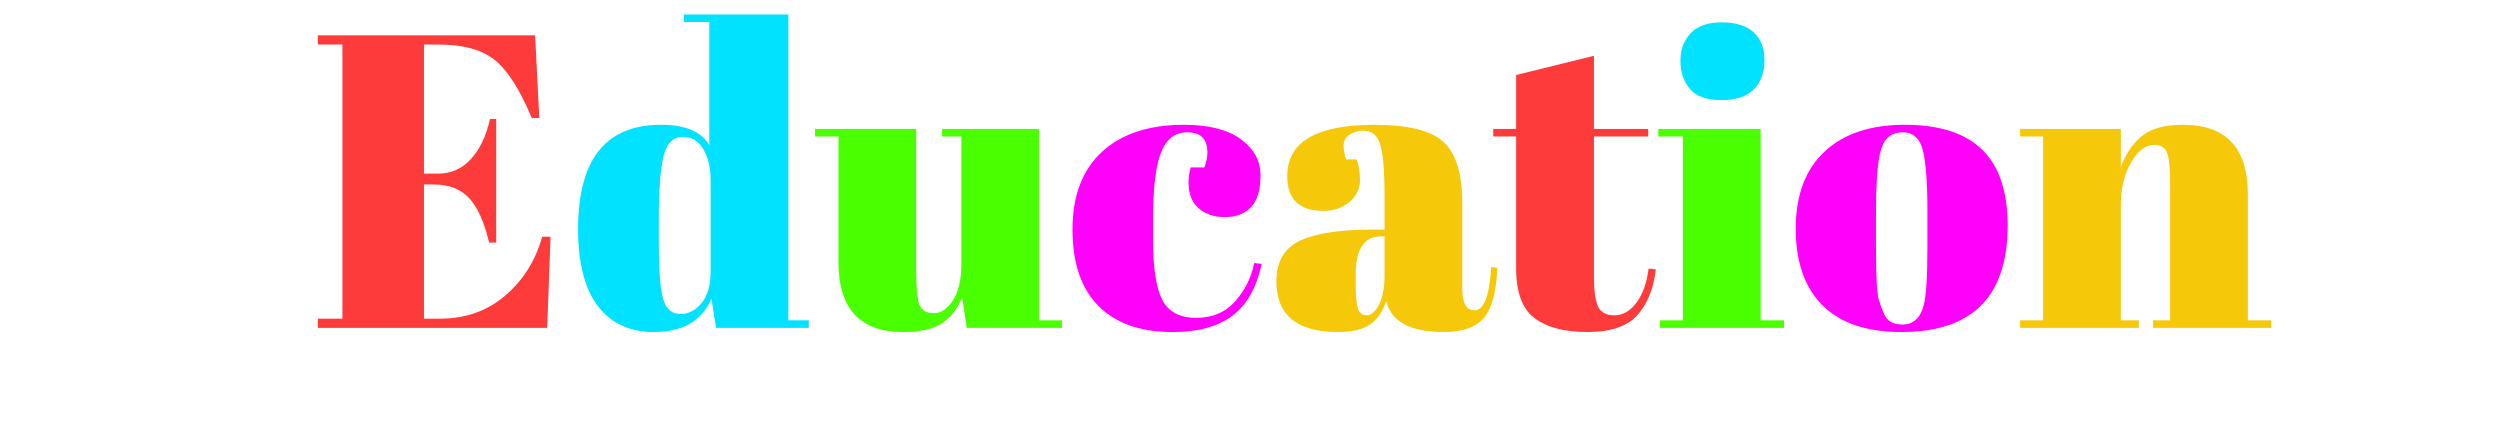
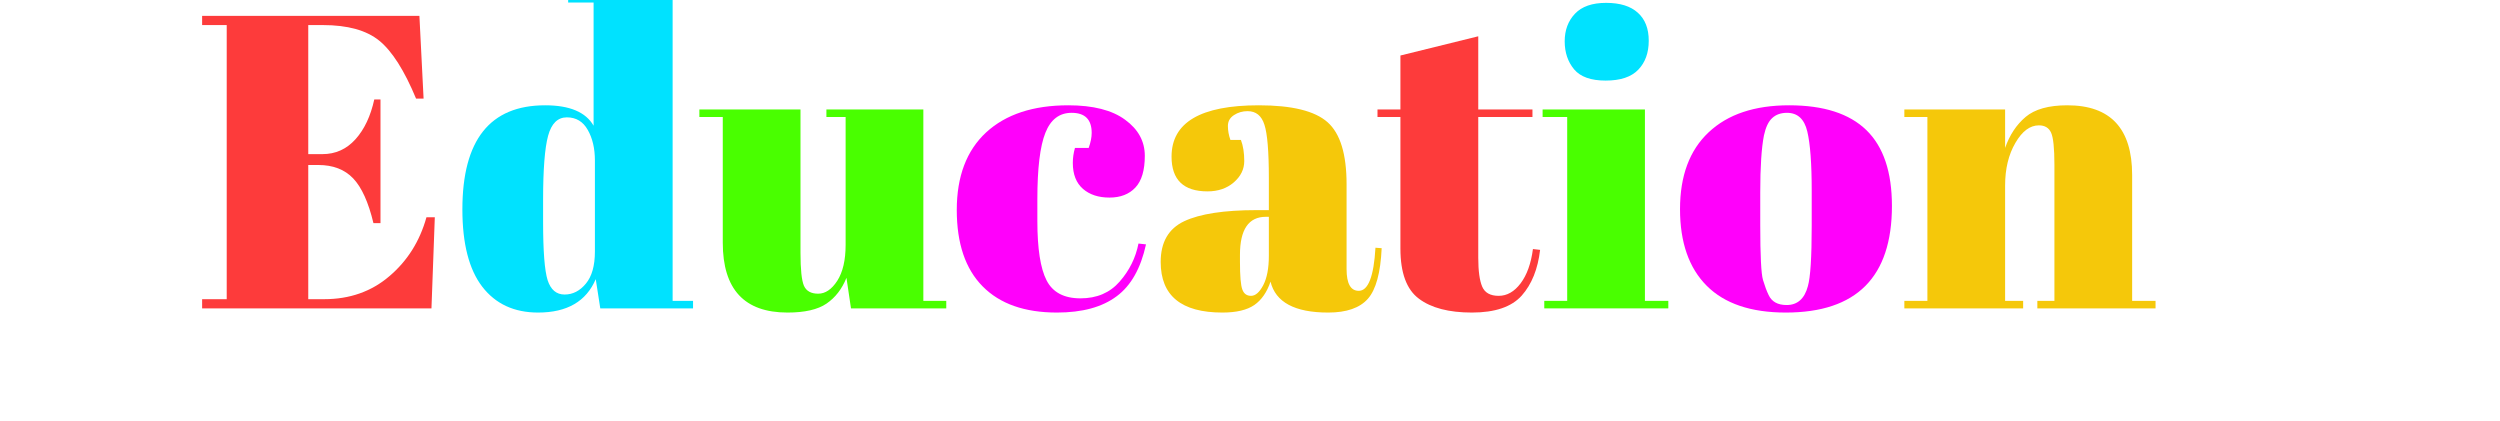
- <svg xmlns="http://www.w3.org/2000/svg" style="margin: auto; background: none; display: block; shape-rendering: auto;" width="196" height="33" preserveAspectRatio="xMidYMid">
-   <style type="text/css">
-   text {
-     text-anchor: middle; font-size: 36px; opacity: 0;
-   }
- </style>
-   <g style="transform-origin: 98px 16.5px; transform: scale(1.02857);">
-     <g transform="translate(98,16.5)">
-       <g transform="translate(0,0)">
-         <g class="path" style="transform: scale(0.91); transform-origin: -71.325px -2.92px; animation: 1s linear -0.594s infinite normal forwards running breath-333aa2b1-464c-4786-92ee-f0803c1d9adb;">
-           <path d="M0.74-23.73L0.74-24.50L18.94-24.50L19.29-17.57L18.66-17.57L18.66-17.57Q17.19-21.11 15.58-22.42L15.58-22.42L15.58-22.42Q13.97-23.73 10.85-23.73L10.85-23.73L9.63-23.73L9.63-12.92L10.82-12.92L10.82-12.92Q12.46-12.92 13.58-14.16L13.58-14.16L13.58-14.16Q14.70-15.40 15.16-17.50L15.16-17.50L15.68-17.50L15.68-7.14L15.09-7.14L15.09-7.14Q14.46-9.77 13.39-10.89L13.39-10.89L13.39-10.89Q12.32-12.01 10.47-12.01L10.47-12.01L9.63-12.01L9.63-0.77L10.96-0.77L10.96-0.77Q14.18-0.77 16.43-2.70L16.43-2.70L16.43-2.70Q18.69-4.62 19.53-7.63L19.53-7.63L20.23-7.63L19.95 0L0.74 0L0.74-0.77L2.80-0.77L2.80-23.73L0.74-23.73" fill="#fd3b3b" stroke="none" stroke-width="none" transform="translate(-81.81003,9.32976)" style="fill: rgb(253, 59, 59);" />
+ <svg xmlns="http://www.w3.org/2000/svg" style="margin:auto;background:0 0;display:block;shape-rendering:auto" width="196" height="33" preserveAspectRatio="xMidYMid">
+   <style type="text/css" />
+   <g style="transform-origin:98px 16.5px;transform:scale(1.02857)">
+     <g>
+       <g>
+         <g class="path" style="transform:scale(.91);transform-origin:-71.325px -2.92px;animation:1s linear -.594s infinite normal forwards running breath-333aa2b1-464c-4786-92ee-f0803c1d9adb">
+           <path fill="#fd3b3b" stroke="none" stroke-width="none" d="M0.74-23.73L0.74-24.50L18.94-24.50L19.29-17.57L18.66-17.57L18.66-17.57Q17.19-21.11 15.58-22.42L15.58-22.42L15.58-22.42Q13.97-23.73 10.85-23.73L10.85-23.73L9.63-23.73L9.63-12.92L10.82-12.92L10.82-12.92Q12.46-12.92 13.58-14.16L13.58-14.16L13.58-14.16Q14.70-15.40 15.16-17.50L15.16-17.50L15.68-17.50L15.68-7.14L15.09-7.14L15.09-7.14Q14.46-9.77 13.39-10.89L13.39-10.89L13.39-10.89Q12.32-12.01 10.47-12.01L10.47-12.01L9.63-12.01L9.63-0.77L10.96-0.77L10.96-0.77Q14.18-0.77 16.43-2.70L16.43-2.70L16.43-2.70Q18.69-4.62 19.53-7.63L19.53-7.63L20.23-7.63L19.95 0L0.74 0L0.74-0.77L2.80-0.77L2.80-23.73L0.74-23.73" transform="translate(98,16.5) translate(0,0) translate(-81.81003,9.32976)" style="fill:#fd3b3b" />
        </g>
-         <g class="path" style="transform: scale(0.91); transform-origin: -49.61px -3.62px; animation: 1s linear -0.528s infinite normal forwards running breath-333aa2b1-464c-4786-92ee-f0803c1d9adb;">
-           <path d="M29.30-7.25L29.30-7.25Q29.30-3.57 29.68-2.36L29.68-2.36L29.68-2.36Q30.07-1.16 31.10-1.16L31.10-1.16L31.10-1.16Q32.13-1.16 32.88-2.07L32.88-2.07L32.88-2.07Q33.64-2.98 33.64-4.76L33.64-4.76L33.64-12.39L33.64-12.39Q33.64-13.90 33.04-14.95L33.04-14.95L33.04-14.95Q32.45-16.00 31.29-16.00L31.29-16.00L31.29-16.00Q30.14-16.00 29.72-14.46L29.72-14.46L29.72-14.46Q29.30-12.92 29.30-9.07L29.30-9.07L29.30-7.25zM41.86 0L34.09 0L33.71-2.45L33.71-2.45Q32.52 0.35 28.88 0.35L28.88 0.35L28.88 0.35Q25.87 0.35 24.20-1.82L24.20-1.82L24.20-1.82Q22.54-3.99 22.54-8.29L22.54-8.29L22.54-8.29Q22.54-17.01 29.47-17.01L29.47-17.01L29.47-17.01Q32.55-17.01 33.53-15.30L33.53-15.30L33.53-25.62L31.40-25.62L31.40-26.25L40.15-26.25L40.15-0.63L41.86-0.63L41.86 0" fill="#fd3b3b" stroke="none" stroke-width="none" transform="translate(-81.81003,9.32976)" style="fill: rgb(0, 226, 255);" />
+         <g class="path" style="transform:scale(.91);transform-origin:-49.61px -3.62px;animation:1s linear -.528s infinite normal forwards running breath-333aa2b1-464c-4786-92ee-f0803c1d9adb">
+           <path fill="#fd3b3b" stroke="none" stroke-width="none" d="M29.30-7.25L29.30-7.25Q29.30-3.57 29.68-2.36L29.68-2.36L29.68-2.36Q30.07-1.16 31.10-1.16L31.10-1.16L31.10-1.16Q32.13-1.16 32.88-2.07L32.88-2.07L32.88-2.07Q33.64-2.98 33.64-4.76L33.64-4.76L33.64-12.39L33.64-12.39Q33.64-13.90 33.04-14.95L33.04-14.95L33.04-14.95Q32.45-16.00 31.29-16.00L31.29-16.00L31.29-16.00Q30.14-16.00 29.72-14.46L29.72-14.46L29.72-14.46Q29.30-12.92 29.30-9.07L29.30-9.07L29.30-7.25zM41.86 0L34.09 0L33.71-2.45L33.71-2.45Q32.52 0.35 28.88 0.35L28.88 0.35L28.88 0.35Q25.87 0.35 24.20-1.82L24.20-1.82L24.20-1.82Q22.54-3.99 22.54-8.29L22.54-8.29L22.54-8.29Q22.54-17.01 29.47-17.01L29.47-17.01L29.47-17.01Q32.55-17.01 33.53-15.30L33.53-15.30L33.53-25.62L31.40-25.62L31.40-26.25L40.15-26.25L40.15-0.63L41.86-0.63L41.86 0" transform="translate(98,16.5) translate(0,0) translate(-81.81003,9.32976)" style="fill:#00e2ff" />
        </g>
-         <g class="path" style="transform: scale(0.91); transform-origin: -29.08px 1.175px; animation: 1s linear -0.462s infinite normal forwards running breath-333aa2b1-464c-4786-92ee-f0803c1d9adb;">
-           <path d="M63.07-0.63L63.07 0L55.09 0L54.71-2.56L54.71-2.56Q54.15-1.16 53.04-0.40L53.04-0.40L53.04-0.40Q51.94 0.35 49.77 0.35L49.77 0.35L49.77 0.35Q44.35 0.35 44.35-5.50L44.35-5.50L44.35-16.03L42.39-16.03L42.39-16.66L50.86-16.66L50.86-4.66L50.86-4.66Q50.86-2.56 51.15-1.89L51.15-1.89L51.15-1.89Q51.45-1.23 52.34-1.23L52.34-1.23L52.34-1.23Q53.24-1.23 53.94-2.31L53.94-2.31L53.94-2.31Q54.64-3.40 54.64-5.32L54.64-5.32L54.64-16.03L53.03-16.03L53.03-16.66L61.15-16.66L61.15-0.63L63.07-0.63" fill="#fd3b3b" stroke="none" stroke-width="none" transform="translate(-81.81003,9.32976)" style="fill: rgb(73, 255, 0);" />
+         <g class="path" style="transform:scale(.91);transform-origin:-29.08px 1.175px;animation:1s linear -.462s infinite normal forwards running breath-333aa2b1-464c-4786-92ee-f0803c1d9adb">
+           <path fill="#fd3b3b" stroke="none" stroke-width="none" d="M63.07-0.63L63.07 0L55.09 0L54.71-2.56L54.71-2.56Q54.15-1.16 53.04-0.40L53.04-0.40L53.04-0.40Q51.94 0.35 49.77 0.35L49.77 0.35L49.77 0.35Q44.35 0.35 44.35-5.50L44.35-5.50L44.35-16.03L42.39-16.03L42.39-16.66L50.86-16.66L50.86-4.66L50.86-4.66Q50.86-2.56 51.15-1.89L51.15-1.89L51.15-1.89Q51.45-1.23 52.34-1.23L52.34-1.23L52.34-1.23Q53.24-1.23 53.94-2.31L53.94-2.31L53.94-2.31Q54.64-3.40 54.64-5.32L54.64-5.32L54.64-16.03L53.03-16.03L53.03-16.66L61.15-16.66L61.15-0.63L63.07-0.63" transform="translate(98,16.5) translate(0,0) translate(-81.81003,9.32976)" style="fill:#49ff00" />
        </g>
-         <g class="path" style="transform: scale(0.91); transform-origin: -9.935px 1px; animation: 1s linear -0.396s infinite normal forwards running breath-333aa2b1-464c-4786-92ee-f0803c1d9adb;">
-           <path d="M73.57-16.38L73.57-16.38L73.57-16.38Q72.03-16.38 71.37-14.70L71.37-14.70L71.37-14.70Q70.70-13.02 70.70-9.14L70.70-9.14L70.70-7.32L70.70-7.32Q70.70-3.85 71.47-2.35L71.47-2.35L71.47-2.35Q72.24-0.84 74.31-0.84L74.31-0.84L74.31-0.84Q76.37-0.84 77.59-2.24L77.59-2.24L77.59-2.24Q78.82-3.64 79.17-5.43L79.17-5.43L79.80-5.36L79.80-5.36Q79.14-2.35 77.35-1.02L77.35-1.02L77.35-1.02Q75.53 0.35 72.34 0.35L72.34 0.35L72.34 0.35Q68.28 0.35 66.12-1.84L66.12-1.84L66.12-1.84Q63.95-4.03 63.95-8.24L63.95-8.24L63.95-8.24Q63.95-12.46 66.41-14.74L66.41-14.74L66.41-14.74Q68.88-17.01 73.29-17.01L73.29-17.01L73.29-17.01Q76.41-17.01 78.05-15.80L78.05-15.80L78.05-15.80Q79.70-14.60 79.70-12.78L79.70-12.78L79.70-12.78Q79.70-10.96 78.91-10.12L78.91-10.12L78.91-10.12Q78.12-9.28 76.74-9.28L76.74-9.28L76.74-9.28Q75.36-9.28 74.52-10.01L74.52-10.01L74.52-10.01Q73.67-10.75 73.67-12.18L73.67-12.18L73.67-12.18Q73.67-12.81 73.85-13.44L73.85-13.44L75.00-13.44L75.00-13.44Q75.25-14.14 75.25-14.70L75.25-14.70L75.25-14.70Q75.25-16.38 73.57-16.38" fill="#fd3b3b" stroke="none" stroke-width="none" transform="translate(-81.81003,9.32976)" style="fill: rgb(255, 0, 251);" />
+         <g class="path" style="transform:scale(.91);transform-origin:-9.935px 1px;animation:1s linear -.396s infinite normal forwards running breath-333aa2b1-464c-4786-92ee-f0803c1d9adb">
+           <path fill="#fd3b3b" stroke="none" stroke-width="none" d="M73.57-16.38L73.57-16.38L73.57-16.38Q72.03-16.38 71.37-14.70L71.37-14.70L71.37-14.70Q70.70-13.02 70.70-9.14L70.70-9.14L70.70-7.32L70.70-7.32Q70.70-3.85 71.47-2.35L71.47-2.35L71.47-2.35Q72.24-0.84 74.31-0.84L74.31-0.84L74.31-0.84Q76.37-0.84 77.59-2.24L77.59-2.24L77.59-2.24Q78.82-3.64 79.17-5.43L79.17-5.43L79.80-5.36L79.80-5.36Q79.14-2.35 77.35-1.02L77.35-1.02L77.35-1.02Q75.53 0.35 72.34 0.35L72.34 0.35L72.34 0.35Q68.28 0.35 66.12-1.84L66.12-1.84L66.12-1.84Q63.95-4.03 63.95-8.24L63.95-8.24L63.95-8.24Q63.95-12.46 66.41-14.74L66.41-14.74L66.41-14.74Q68.88-17.01 73.29-17.01L73.29-17.01L73.29-17.01Q76.41-17.01 78.05-15.80L78.05-15.80L78.05-15.80Q79.70-14.60 79.70-12.78L79.70-12.78L79.70-12.78Q79.70-10.96 78.91-10.12L78.91-10.12L78.91-10.12Q78.12-9.28 76.74-9.28L76.74-9.28L76.74-9.28Q75.36-9.28 74.52-10.01L74.52-10.01L74.52-10.01Q73.67-10.75 73.67-12.18L73.67-12.18L73.67-12.18Q73.67-12.81 73.85-13.44L73.85-13.44L75.00-13.44L75.00-13.44Q75.25-14.14 75.25-14.70L75.25-14.70L75.25-14.70Q75.25-16.38 73.57-16.38" transform="translate(98,16.5) translate(0,0) translate(-81.81003,9.32976)" style="fill:#ff00fb" />
        </g>
-         <g class="path" style="transform: scale(0.91); transform-origin: 8.475px 1px; animation: 1s linear -0.33s infinite normal forwards running breath-333aa2b1-464c-4786-92ee-f0803c1d9adb;">
-           <path d="M89.08-8.23L89.08-8.23L90.09-8.23L90.09-10.92L90.09-10.92Q90.09-14.25 89.72-15.38L89.72-15.38L89.72-15.38Q89.36-16.52 88.31-16.52L88.31-16.52L88.31-16.52Q87.67-16.52 87.17-16.19L87.17-16.19L87.17-16.19Q86.66-15.86 86.66-15.28L86.66-15.28L86.66-15.28Q86.66-14.70 86.87-14.11L86.87-14.11L87.75-14.11L87.75-14.11Q88.03-13.37 88.03-12.34L88.03-12.34L88.03-12.34Q88.03-11.31 87.15-10.55L87.15-10.55L87.15-10.55Q86.28-9.80 84.95-9.80L84.95-9.80L84.95-9.80Q81.94-9.80 81.94-12.71L81.94-12.71L81.94-12.71Q81.94-17.01 89.25-17.01L89.25-17.01L89.25-17.01Q93.42-17.01 95.01-15.59L95.01-15.59L95.01-15.59Q96.60-14.18 96.60-10.40L96.60-10.40L96.60-3.29L96.60-3.29Q96.60-1.47 97.62-1.47L97.62-1.47L97.62-1.47Q98.81-1.47 99.02-5.08L99.02-5.08L99.54-5.04L99.54-5.04Q99.40-1.96 98.39-0.81L98.39-0.81L98.39-0.81Q97.37 0.35 95.06 0.35L95.06 0.35L95.06 0.35Q90.86 0.35 90.23-2.24L90.23-2.24L90.23-2.24Q89.78-0.91 88.87-0.28L88.87-0.28L88.87-0.28Q87.95 0.35 86.20 0.35L86.20 0.35L86.20 0.35Q81.03 0.35 81.03-3.89L81.03-3.89L81.03-3.89Q81.03-6.37 83.00-7.30L83.00-7.30L83.00-7.30Q84.98-8.23 89.08-8.23zM87.67-3.92L87.67-3.92Q87.67-2.10 87.87-1.58L87.87-1.58L87.87-1.58Q88.06-1.05 88.60-1.05L88.60-1.05L88.60-1.05Q89.15-1.05 89.62-1.94L89.62-1.94L89.62-1.94Q90.09-2.84 90.09-4.41L90.09-4.41L90.09-7.67L89.84-7.67L89.84-7.67Q87.67-7.67 87.67-4.48L87.67-4.48L87.67-3.92" fill="#fd3b3b" stroke="none" stroke-width="none" transform="translate(-81.81003,9.32976)" style="fill: rgb(245, 200, 10);" />
+         <g class="path" style="transform:scale(.91);transform-origin:8.475px 1px;animation:1s linear -.33s infinite normal forwards running breath-333aa2b1-464c-4786-92ee-f0803c1d9adb">
+           <path fill="#fd3b3b" stroke="none" stroke-width="none" d="M89.08-8.23L89.08-8.23L90.09-8.23L90.09-10.92L90.09-10.92Q90.09-14.25 89.72-15.38L89.72-15.38L89.72-15.38Q89.36-16.52 88.31-16.52L88.31-16.52L88.31-16.52Q87.67-16.52 87.17-16.19L87.17-16.19L87.17-16.19Q86.66-15.86 86.66-15.28L86.66-15.28L86.66-15.28Q86.66-14.70 86.87-14.11L86.87-14.11L87.75-14.11L87.75-14.11Q88.03-13.37 88.03-12.34L88.03-12.34L88.03-12.34Q88.03-11.31 87.15-10.55L87.15-10.55L87.15-10.55Q86.28-9.80 84.95-9.80L84.95-9.80L84.95-9.80Q81.94-9.80 81.94-12.71L81.94-12.71L81.94-12.71Q81.94-17.01 89.25-17.01L89.25-17.01L89.25-17.01Q93.42-17.01 95.01-15.59L95.01-15.59L95.01-15.59Q96.60-14.18 96.60-10.40L96.60-10.40L96.60-3.29L96.60-3.29Q96.60-1.47 97.62-1.47L97.62-1.47L97.62-1.47Q98.81-1.47 99.02-5.08L99.02-5.08L99.54-5.04L99.54-5.04Q99.40-1.96 98.39-0.81L98.39-0.81L98.39-0.81Q97.37 0.35 95.06 0.35L95.06 0.35L95.06 0.35Q90.86 0.35 90.23-2.24L90.23-2.24L90.23-2.24Q89.78-0.91 88.87-0.28L88.87-0.28L88.87-0.28Q87.95 0.35 86.20 0.35L86.20 0.35L86.20 0.35Q81.03 0.35 81.03-3.89L81.03-3.89L81.03-3.89Q81.03-6.37 83.00-7.30L83.00-7.30L83.00-7.30Q84.98-8.23 89.08-8.23zM87.67-3.92L87.67-3.92Q87.67-2.10 87.87-1.58L87.87-1.58L87.87-1.58Q88.06-1.05 88.60-1.05L88.60-1.05L88.60-1.05Q89.15-1.05 89.62-1.94L89.62-1.94L89.62-1.94Q90.09-2.84 90.09-4.41L90.09-4.41L90.09-7.67L89.84-7.67L89.84-7.67Q87.67-7.67 87.67-4.48L87.67-4.48L87.67-3.92" transform="translate(98,16.5) translate(0,0) translate(-81.81003,9.32976)" style="fill:#f5c80a" />
        </g>
-         <g class="path" style="transform: scale(0.91); transform-origin: 24.19px -1.89px; animation: 1s linear -0.264s infinite normal forwards running breath-333aa2b1-464c-4786-92ee-f0803c1d9adb;">
-           <path d="M101.11-5.01L101.11-5.01L101.11-16.03L99.19-16.03L99.19-16.66L101.11-16.66L101.11-21.18L107.63-22.79L107.63-16.66L112.17-16.66L112.17-16.03L107.63-16.03L107.63-4.24L107.63-4.24Q107.63-2.59 107.96-1.82L107.96-1.82L107.96-1.82Q108.29-1.05 109.34-1.05L109.34-1.05L109.34-1.05Q110.39-1.05 111.18-2.10L111.18-2.10L111.18-2.10Q111.97-3.15 112.21-4.97L112.21-4.97L112.81-4.90L112.81-4.90Q112.53-2.49 111.27-1.07L111.27-1.07L111.27-1.07Q110.00 0.35 107.10 0.35L107.10 0.35L107.10 0.35Q104.20 0.35 102.66-0.81L102.66-0.81L102.66-0.81Q101.11-1.96 101.11-5.01" fill="#fd3b3b" stroke="none" stroke-width="none" transform="translate(-81.81003,9.32976)" style="fill: rgb(253, 59, 59);" />
+         <g class="path" style="transform:scale(.91);transform-origin:24.19px -1.89px;animation:1s linear -.264s infinite normal forwards running breath-333aa2b1-464c-4786-92ee-f0803c1d9adb">
+           <path fill="#fd3b3b" stroke="none" stroke-width="none" d="M101.11-5.01L101.11-5.01L101.11-16.03L99.19-16.03L99.19-16.66L101.11-16.66L101.11-21.18L107.63-22.79L107.63-16.66L112.17-16.66L112.17-16.03L107.63-16.03L107.63-4.24L107.63-4.24Q107.63-2.59 107.96-1.82L107.96-1.82L107.96-1.82Q108.29-1.05 109.34-1.05L109.34-1.05L109.34-1.05Q110.39-1.05 111.18-2.10L111.18-2.10L111.18-2.10Q111.97-3.15 112.21-4.97L112.21-4.97L112.81-4.90L112.81-4.90Q112.53-2.49 111.27-1.07L111.27-1.07L111.27-1.07Q110.00 0.35 107.10 0.35L107.10 0.35L107.10 0.35Q104.20 0.35 102.66-0.81L102.66-0.81L102.66-0.81Q101.11-1.96 101.11-5.01" transform="translate(98,16.5) translate(0,0) translate(-81.81003,9.32976)" style="fill:#fd3b3b" />
        </g>
-         <g class="path" style="transform: scale(0.91); transform-origin: 36.58px -13.005px; animation: 1s linear -0.198s infinite normal forwards running breath-333aa2b1-464c-4786-92ee-f0803c1d9adb;">
-           <path d="M118.30-19.08L118.30-19.08L118.30-19.08Q116.45-19.08 115.66-20.02L115.66-20.02L115.66-20.02Q114.87-20.97 114.87-22.37L114.87-22.37L114.87-22.37Q114.87-23.77 115.73-24.68L115.73-24.68L115.73-24.68Q116.59-25.59 118.34-25.59L118.34-25.59L118.34-25.59Q120.09-25.59 121.00-24.76L121.00-24.76L121.00-24.76Q121.91-23.94 121.91-22.42L121.91-22.42L121.91-22.42Q121.91-20.90 121.03-19.99L121.03-19.99L121.03-19.99Q120.16-19.08 118.30-19.08" fill="#fd3b3b" stroke="none" stroke-width="none" transform="translate(-81.81003,9.32976)" style="fill: rgb(0, 226, 255);" />
+         <g class="path" style="transform:scale(.91);transform-origin:36.58px -13.005px;animation:1s linear -.198s infinite normal forwards running breath-333aa2b1-464c-4786-92ee-f0803c1d9adb">
+           <path fill="#fd3b3b" stroke="none" stroke-width="none" d="M118.30-19.08L118.30-19.08L118.30-19.08Q116.45-19.08 115.66-20.02L115.66-20.02L115.66-20.02Q114.87-20.97 114.87-22.37L114.87-22.37L114.87-22.37Q114.87-23.77 115.73-24.68L115.73-24.68L115.73-24.68Q116.59-25.59 118.34-25.59L118.34-25.59L118.34-25.59Q120.09-25.59 121.00-24.76L121.00-24.76L121.00-24.76Q121.91-23.94 121.91-22.42L121.91-22.42L121.91-22.42Q121.91-20.90 121.03-19.99L121.03-19.99L121.03-19.99Q120.16-19.08 118.30-19.08" transform="translate(98,16.5) translate(0,0) translate(-81.81003,9.32976)" style="fill:#00e2ff" />
        </g>
-         <g class="path" style="transform: scale(0.91); transform-origin: 36.475px 1px; animation: 1s linear -0.132s infinite normal forwards running breath-333aa2b1-464c-4786-92ee-f0803c1d9adb;">
-           <path d="M113.02-16.03L113.02-16.66L121.59-16.66L121.59-0.63L123.55-0.63L123.55 0L113.16 0L113.16-0.63L115.08-0.63L115.08-16.03L113.02-16.03" fill="#fd3b3b" stroke="none" stroke-width="none" transform="translate(-81.81003,9.32976)" style="fill: rgb(73, 255, 0);" />
+         <g class="path" style="transform:scale(.91);transform-origin:36.475px 1px;animation:1s linear -.132s infinite normal forwards running breath-333aa2b1-464c-4786-92ee-f0803c1d9adb">
+           <path fill="#fd3b3b" stroke="none" stroke-width="none" d="M113.02-16.03L113.02-16.66L121.59-16.66L121.59-0.63L123.55-0.63L123.55 0L113.16 0L113.16-0.63L115.08-0.63L115.08-16.03L113.02-16.03" transform="translate(98,16.5) translate(0,0) translate(-81.81003,9.32976)" style="fill:#49ff00" />
        </g>
-         <g class="path" style="transform: scale(0.91); transform-origin: 51.595px 1px; animation: 1s linear -0.066s infinite normal forwards running breath-333aa2b1-464c-4786-92ee-f0803c1d9adb;">
-           <path d="M135.56-6.90L135.56-6.90L135.56-9.87L135.56-9.87Q135.56-13.27 135.19-14.82L135.19-14.82L135.19-14.82Q134.82-16.38 133.49-16.38L133.49-16.38L133.49-16.38Q132.72-16.38 132.25-15.94L132.25-15.94L132.25-15.94Q131.78-15.51 131.56-14.49L131.56-14.49L131.56-14.49Q131.25-12.92 131.25-9.70L131.25-9.70L131.25-6.97L131.25-6.97Q131.25-3.15 131.48-2.38L131.48-2.38L131.48-2.38Q131.71-1.61 131.95-1.12L131.95-1.12L131.95-1.12Q132.34-0.28 133.46-0.28L133.46-0.28L133.46-0.28Q134.82-0.28 135.24-1.86L135.24-1.86L135.24-1.86Q135.56-2.98 135.56-6.90zM133.39 0.35L133.39 0.35Q129.01 0.35 126.77-1.89L126.77-1.89L126.77-1.89Q124.53-4.13 124.53-8.31L124.53-8.31L124.53-8.31Q124.53-12.50 126.93-14.75L126.93-14.75L126.93-14.75Q129.33-17.01 133.67-17.01L133.67-17.01L133.67-17.01Q138.00-17.01 140.14-14.93L140.14-14.93L140.14-14.93Q142.28-12.85 142.28-8.58L142.28-8.58L142.28-8.58Q142.28 0.35 133.39 0.35L133.39 0.35" fill="#fd3b3b" stroke="none" stroke-width="none" transform="translate(-81.81003,9.32976)" style="fill: rgb(255, 0, 251);" />
+         <g class="path" style="transform:scale(.91);transform-origin:51.595px 1px;animation:1s linear -.066s infinite normal forwards running breath-333aa2b1-464c-4786-92ee-f0803c1d9adb">
+           <path fill="#fd3b3b" stroke="none" stroke-width="none" d="M135.56-6.90L135.56-6.90L135.56-9.87L135.56-9.87Q135.56-13.27 135.19-14.82L135.19-14.82L135.19-14.82Q134.82-16.38 133.49-16.38L133.49-16.38L133.49-16.38Q132.72-16.38 132.25-15.94L132.25-15.94L132.25-15.94Q131.78-15.51 131.56-14.49L131.56-14.49L131.56-14.49Q131.25-12.92 131.25-9.70L131.25-9.70L131.25-6.97L131.25-6.97Q131.25-3.15 131.48-2.38L131.48-2.38L131.48-2.38Q131.71-1.61 131.95-1.12L131.95-1.12L131.95-1.12Q132.34-0.28 133.46-0.28L133.46-0.28L133.46-0.28Q134.82-0.28 135.24-1.86L135.24-1.86L135.24-1.86Q135.56-2.98 135.56-6.90zM133.39 0.35L133.39 0.35Q129.01 0.35 126.77-1.89L126.77-1.89L126.77-1.89Q124.53-4.13 124.53-8.31L124.53-8.31L124.53-8.31Q124.53-12.50 126.93-14.75L126.93-14.75L126.93-14.75Q129.33-17.01 133.67-17.01L133.67-17.01L133.67-17.01Q138.00-17.01 140.14-14.93L140.14-14.93L140.14-14.93Q142.28-12.85 142.28-8.58L142.28-8.58L142.28-8.58Q142.28 0.35 133.39 0.35L133.39 0.35" transform="translate(98,16.5) translate(0,0) translate(-81.81003,9.32976)" style="fill:#ff00fb" />
        </g>
-         <g class="path" style="transform: scale(0.91); transform-origin: 72.03px 0.825px; animation: 1s linear 0s infinite normal forwards running breath-333aa2b1-464c-4786-92ee-f0803c1d9adb;">
-           <path d="M143.32-16.03L143.32-16.66L151.76-16.66L151.76-13.44L151.76-13.44Q152.32-15.05 153.47-16.03L153.47-16.03L153.47-16.03Q154.63-17.01 156.97-17.01L156.97-17.01L156.97-17.01Q162.40-17.01 162.40-11.17L162.40-11.17L162.40-0.63L164.36-0.63L164.36 0L154.46 0L154.46-0.63L155.89-0.63L155.89-12.01L155.89-12.01Q155.89-14.11 155.61-14.72L155.61-14.72L155.61-14.72Q155.33-15.33 154.59-15.33L154.59-15.33L154.59-15.33Q153.47-15.33 152.62-13.86L152.62-13.86L152.62-13.86Q151.76-12.39 151.76-10.29L151.76-10.29L151.76-0.63L153.27-0.63L153.27 0L143.32 0L143.32-0.63L145.25-0.63L145.25-16.03L143.32-16.03" fill="#fd3b3b" stroke="none" stroke-width="none" transform="translate(-81.81003,9.32976)" style="fill: rgb(245, 200, 10);" />
+         <g class="path" style="transform:scale(.91);transform-origin:72.03px .825px;animation:1s linear 0s infinite normal forwards running breath-333aa2b1-464c-4786-92ee-f0803c1d9adb">
+           <path fill="#fd3b3b" stroke="none" stroke-width="none" d="M143.32-16.03L143.32-16.66L151.76-16.66L151.76-13.44L151.76-13.44Q152.32-15.05 153.47-16.03L153.47-16.03L153.47-16.03Q154.63-17.01 156.97-17.01L156.97-17.01L156.97-17.01Q162.40-17.01 162.40-11.17L162.40-11.17L162.40-0.63L164.36-0.63L164.36 0L154.46 0L154.46-0.63L155.89-0.63L155.89-12.01L155.89-12.01Q155.89-14.11 155.61-14.72L155.61-14.72L155.61-14.72Q155.33-15.33 154.59-15.33L154.59-15.33L154.59-15.33Q153.47-15.33 152.62-13.86L152.62-13.86L152.62-13.86Q151.76-12.39 151.76-10.29L151.76-10.29L151.76-0.63L153.27-0.63L153.27 0L143.32 0L143.32-0.63L145.25-0.63L145.25-16.03L143.32-16.03" transform="translate(98,16.5) translate(0,0) translate(-81.81003,9.32976)" style="fill:#f5c80a" />
        </g>
      </g>
    </g>
  </g>
-   <style id="breath-333aa2b1-464c-4786-92ee-f0803c1d9adb" data-anikit="">@keyframes breath-333aa2b1-464c-4786-92ee-f0803c1d9adb
- {
-   0% {
-     animation-timing-function: cubic-bezier(0.965,0.241,-0.07,0.791);
-     transform: scale(0.91);
-   }
-   51% {
-     animation-timing-function: cubic-bezier(0.923,0.263,-0.031,0.763);
-     transform: scale(1.02994);
-   }
-   100% {
-     transform: scale(0.91);
-   }
- }</style>
+   <style id="breath-333aa2b1-464c-4786-92ee-f0803c1d9adb">@keyframes breath-333aa2b1-464c-4786-92ee-f0803c1d9adb{0%{animation-timing-function:cubic-bezier(.965,.241,-.07,.791);transform:scale(.91)}51%{animation-timing-function:cubic-bezier(.923,.263,-.031,.763);transform:scale(1.02994)}}</style>
</svg>
